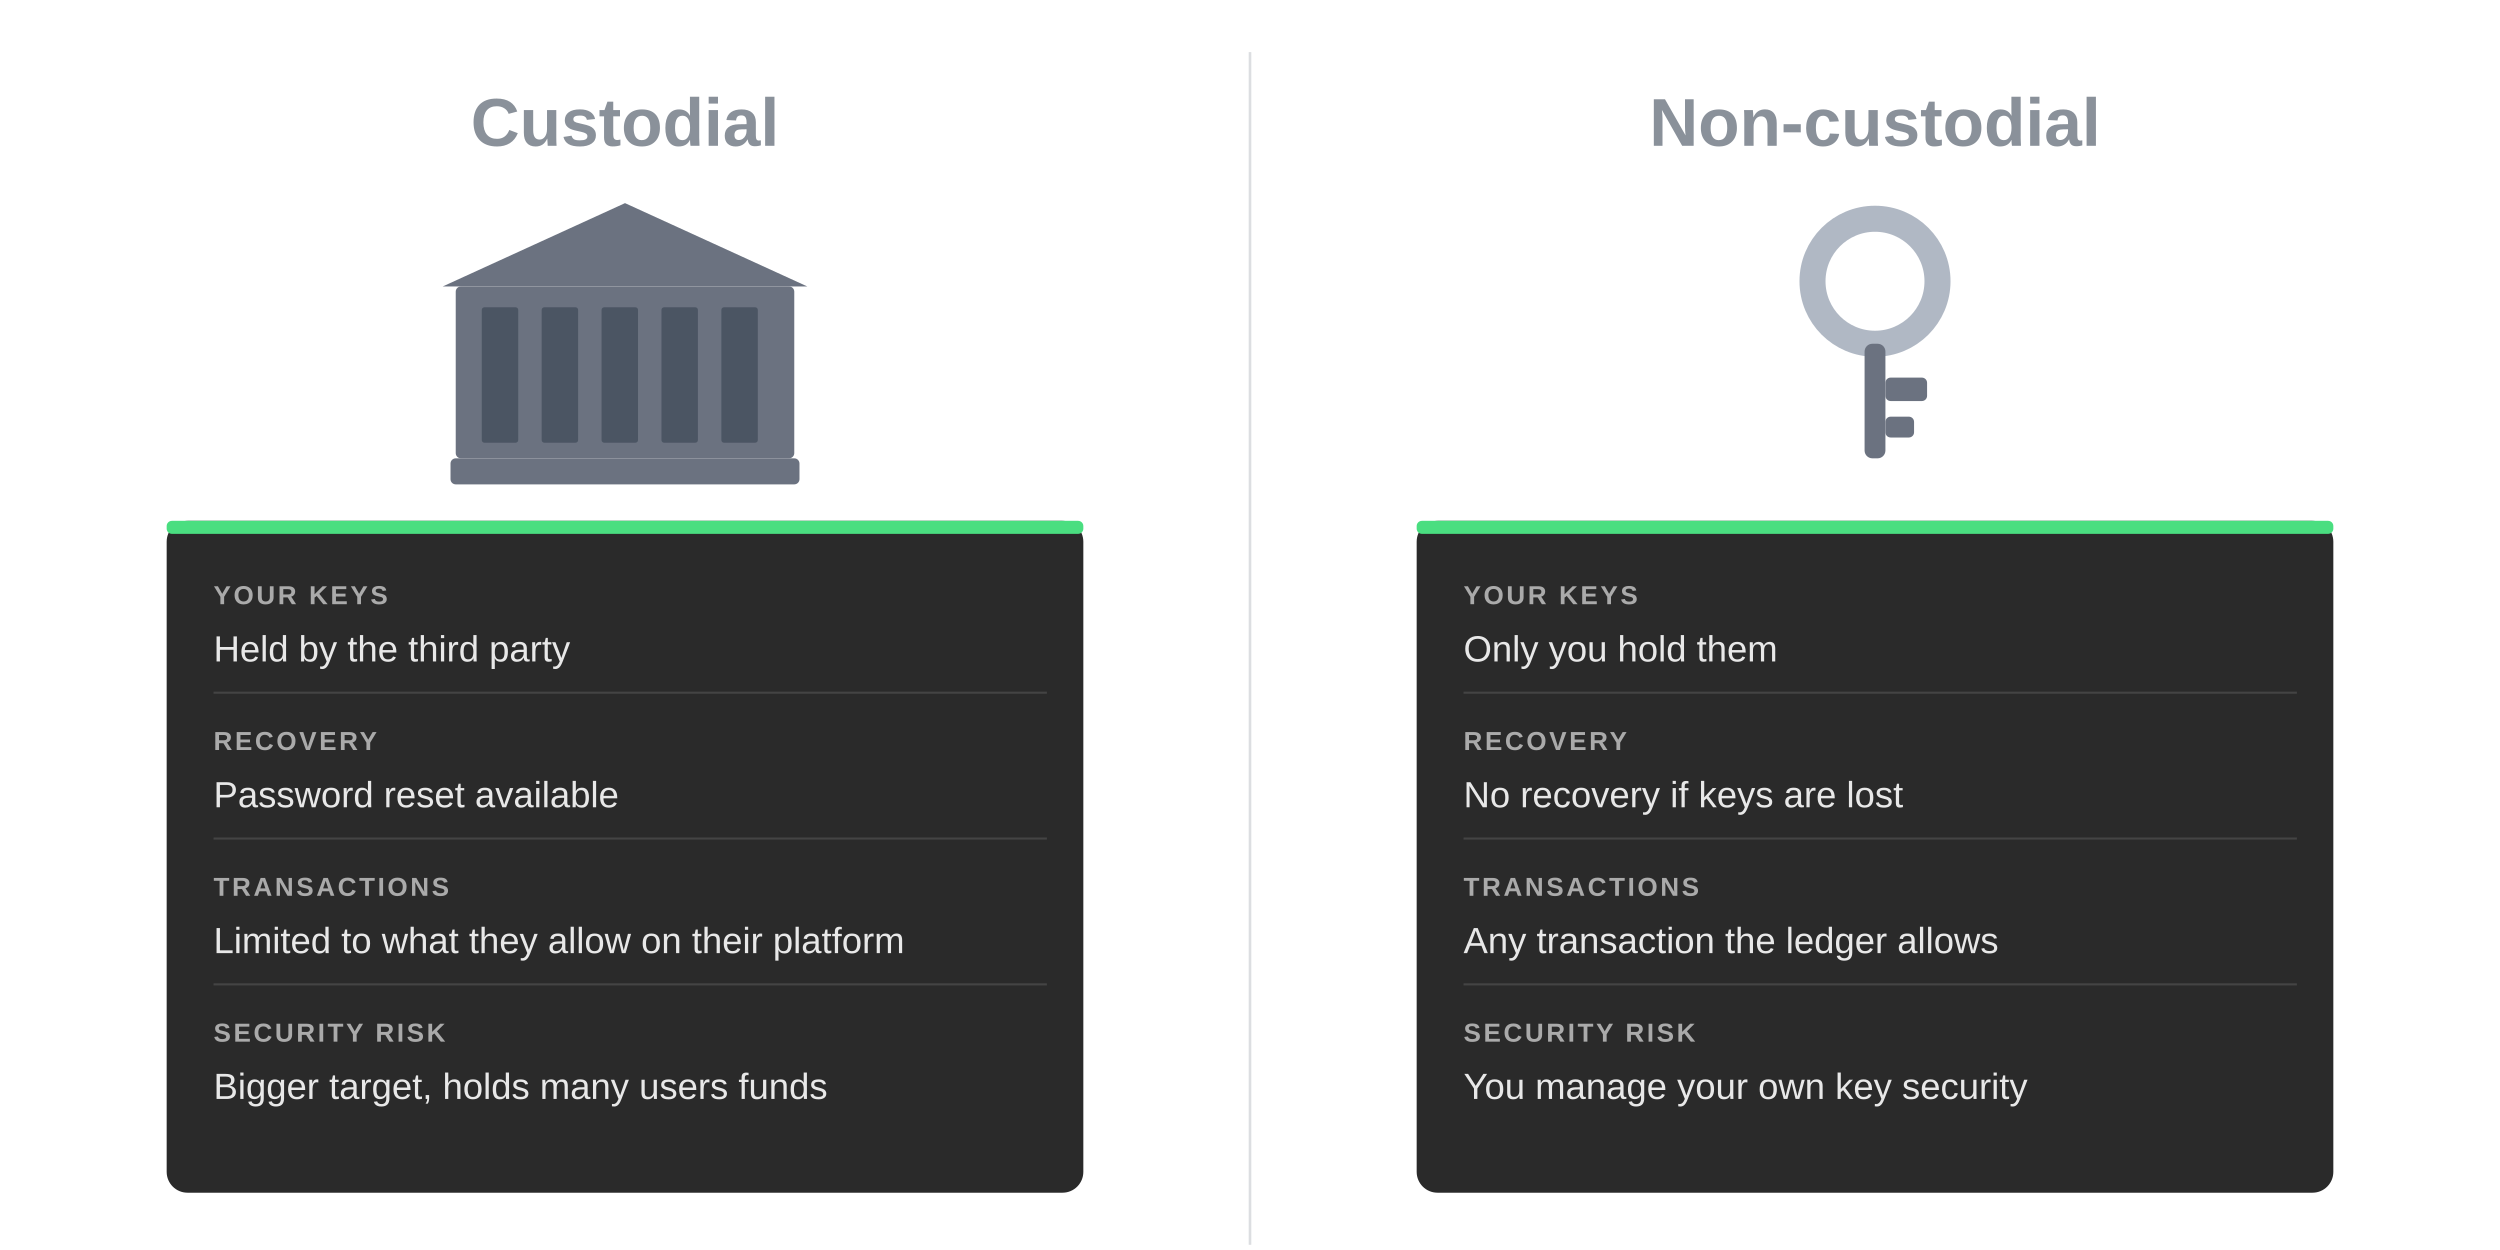
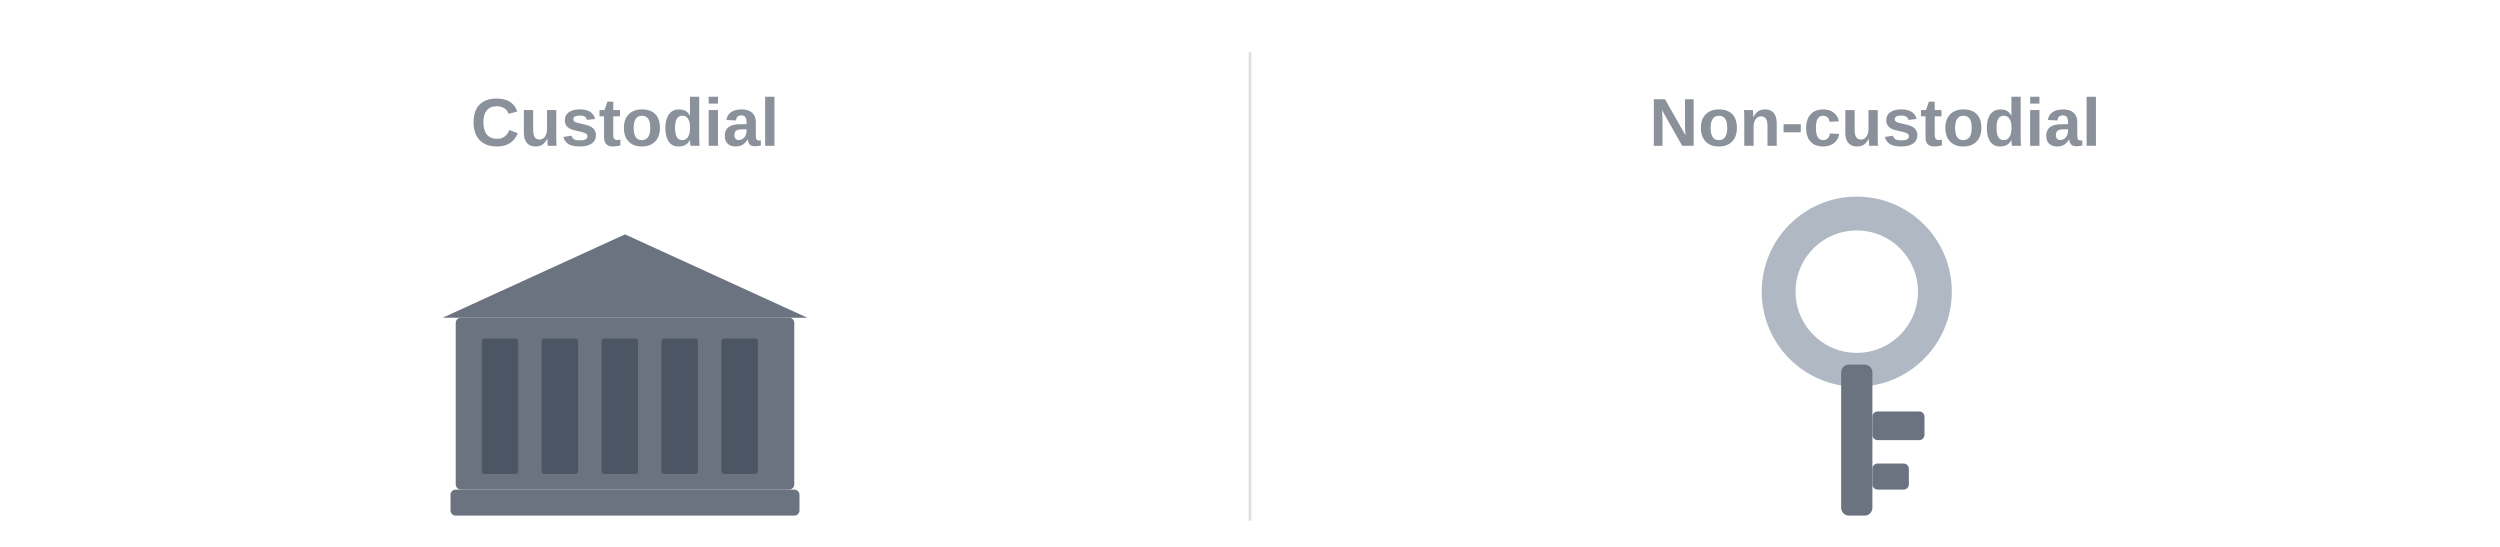
- <svg xmlns="http://www.w3.org/2000/svg" width="100%" viewBox="0 0 960 480" role="img" font-family="'Helvetica Neue',Arial,sans-serif">
+ <svg xmlns="http://www.w3.org/2000/svg" width="100%" viewBox="0 0 960 210" role="img" font-family="'Helvetica Neue',Arial,sans-serif">
  <style>
-     /* Title and the center divider sit on the transparent canvas, so they use
-        theme-neutral colors that read on both light and dark page backgrounds.
-        Panels are self-contained, so their colors adapt to the OS color scheme. */
-     .title  { fill: #8a919a; }
-     .panel  { fill: #2a2a2a; }
-     .accent { fill: #4ade80; }
-     .label  { fill: #aaaaaa; }
-     .value  { fill: #e8e8e8; }
-     .divider { stroke: #444444; }
-     @media (prefers-color-scheme: light) {
-       .panel  { fill: #f3f4f6; }
-       .accent { fill: #16a34a; }
-       .label  { fill: #6b7280; }
-       .value  { fill: #1f2937; }
-       .divider { stroke: #d1d5db; }
-     }
+     /* Decorative icons only. The comparison details live in the table below this
+        image so they stay legible and reflow on small screens. The title color is
+        theme-neutral so it reads on both light and dark page backgrounds. */
+     .title { fill: #8a919a; }
  </style>
-   <line x1="480" y1="20" x2="480" y2="478" stroke="#8a919a" stroke-opacity="0.3" stroke-width="1" />
+   <line x1="480" y1="20" x2="480" y2="200" stroke="#8a919a" stroke-opacity="0.3" stroke-width="1" />
  <text class="title" x="240" y="56" font-size="26" font-weight="700" text-anchor="middle">Custodial</text>
-   <polygon points="240,78 170,110 310,110" fill="#6b7280" />
-   <rect x="175" y="110" width="130" height="66" rx="2" fill="#6b7280" />
-   <rect x="185" y="118" width="14" height="52" rx="1" fill="#4b5563" />
-   <rect x="208" y="118" width="14" height="52" rx="1" fill="#4b5563" />
-   <rect x="231" y="118" width="14" height="52" rx="1" fill="#4b5563" />
-   <rect x="254" y="118" width="14" height="52" rx="1" fill="#4b5563" />
-   <rect x="277" y="118" width="14" height="52" rx="1" fill="#4b5563" />
-   <rect x="173" y="176" width="134" height="10" rx="2" fill="#6b7280" />
-   <rect class="panel" x="64" y="200" width="352" height="258" rx="8" />
-   <rect class="accent" x="64" y="200" width="352" height="5" rx="2" />
-   <text class="label" x="82" y="232" font-size="10" font-weight="600" letter-spacing="0.1em">YOUR KEYS</text>
-   <text class="value" x="82" y="254" font-size="14">Held by the third party</text>
-   <line class="divider" x1="82" y1="266" x2="402" y2="266" stroke-width="0.8" />
-   <text class="label" x="82" y="288" font-size="10" font-weight="600" letter-spacing="0.1em">RECOVERY</text>
-   <text class="value" x="82" y="310" font-size="14">Password reset available</text>
-   <line class="divider" x1="82" y1="322" x2="402" y2="322" stroke-width="0.8" />
-   <text class="label" x="82" y="344" font-size="10" font-weight="600" letter-spacing="0.1em">TRANSACTIONS</text>
-   <text class="value" x="82" y="366" font-size="14">Limited to what they allow on their platform</text>
-   <line class="divider" x1="82" y1="378" x2="402" y2="378" stroke-width="0.8" />
-   <text class="label" x="82" y="400" font-size="10" font-weight="600" letter-spacing="0.1em">SECURITY RISK</text>
-   <text class="value" x="82" y="422" font-size="14">Bigger target, holds many users funds</text>
+   <polygon points="240,90 170,122 310,122" fill="#6b7280" />
+   <rect x="175" y="122" width="130" height="66" rx="2" fill="#6b7280" />
+   <rect x="185" y="130" width="14" height="52" rx="1" fill="#4b5563" />
+   <rect x="208" y="130" width="14" height="52" rx="1" fill="#4b5563" />
+   <rect x="231" y="130" width="14" height="52" rx="1" fill="#4b5563" />
+   <rect x="254" y="130" width="14" height="52" rx="1" fill="#4b5563" />
+   <rect x="277" y="130" width="14" height="52" rx="1" fill="#4b5563" />
+   <rect x="173" y="188" width="134" height="10" rx="2" fill="#6b7280" />
  <text class="title" x="720" y="56" font-size="26" font-weight="700" text-anchor="middle">Non-custodial</text>
-   <circle cx="720" cy="108" r="24" fill="none" stroke="#b0b8c4" stroke-width="10" />
-   <rect x="716" y="132" width="8" height="44" rx="3" fill="#6b7280" />
-   <rect x="724" y="145" width="16" height="9" rx="2" fill="#6b7280" />
-   <rect x="724" y="160" width="11" height="8" rx="2" fill="#6b7280" />
-   <rect class="panel" x="544" y="200" width="352" height="258" rx="8" />
-   <rect class="accent" x="544" y="200" width="352" height="5" rx="2" />
-   <text class="label" x="562" y="232" font-size="10" font-weight="600" letter-spacing="0.1em">YOUR KEYS</text>
-   <text class="value" x="562" y="254" font-size="14">Only you hold them</text>
-   <line class="divider" x1="562" y1="266" x2="882" y2="266" stroke-width="0.8" />
-   <text class="label" x="562" y="288" font-size="10" font-weight="600" letter-spacing="0.1em">RECOVERY</text>
-   <text class="value" x="562" y="310" font-size="14">No recovery if keys are lost</text>
-   <line class="divider" x1="562" y1="322" x2="882" y2="322" stroke-width="0.8" />
-   <text class="label" x="562" y="344" font-size="10" font-weight="600" letter-spacing="0.1em">TRANSACTIONS</text>
-   <text class="value" x="562" y="366" font-size="14">Any transaction the ledger allows</text>
-   <line class="divider" x1="562" y1="378" x2="882" y2="378" stroke-width="0.8" />
-   <text class="label" x="562" y="400" font-size="10" font-weight="600" letter-spacing="0.1em">SECURITY RISK</text>
-   <text class="value" x="562" y="422" font-size="14">You manage your own key security</text>
+   <circle cx="713" cy="112" r="30" fill="none" stroke="#b0b8c4" stroke-width="13" />
+   <rect x="707" y="140" width="12" height="58" rx="3" fill="#6b7280" />
+   <rect x="719" y="158" width="20" height="11" rx="2" fill="#6b7280" />
+   <rect x="719" y="178" width="14" height="10" rx="2" fill="#6b7280" />
</svg>
